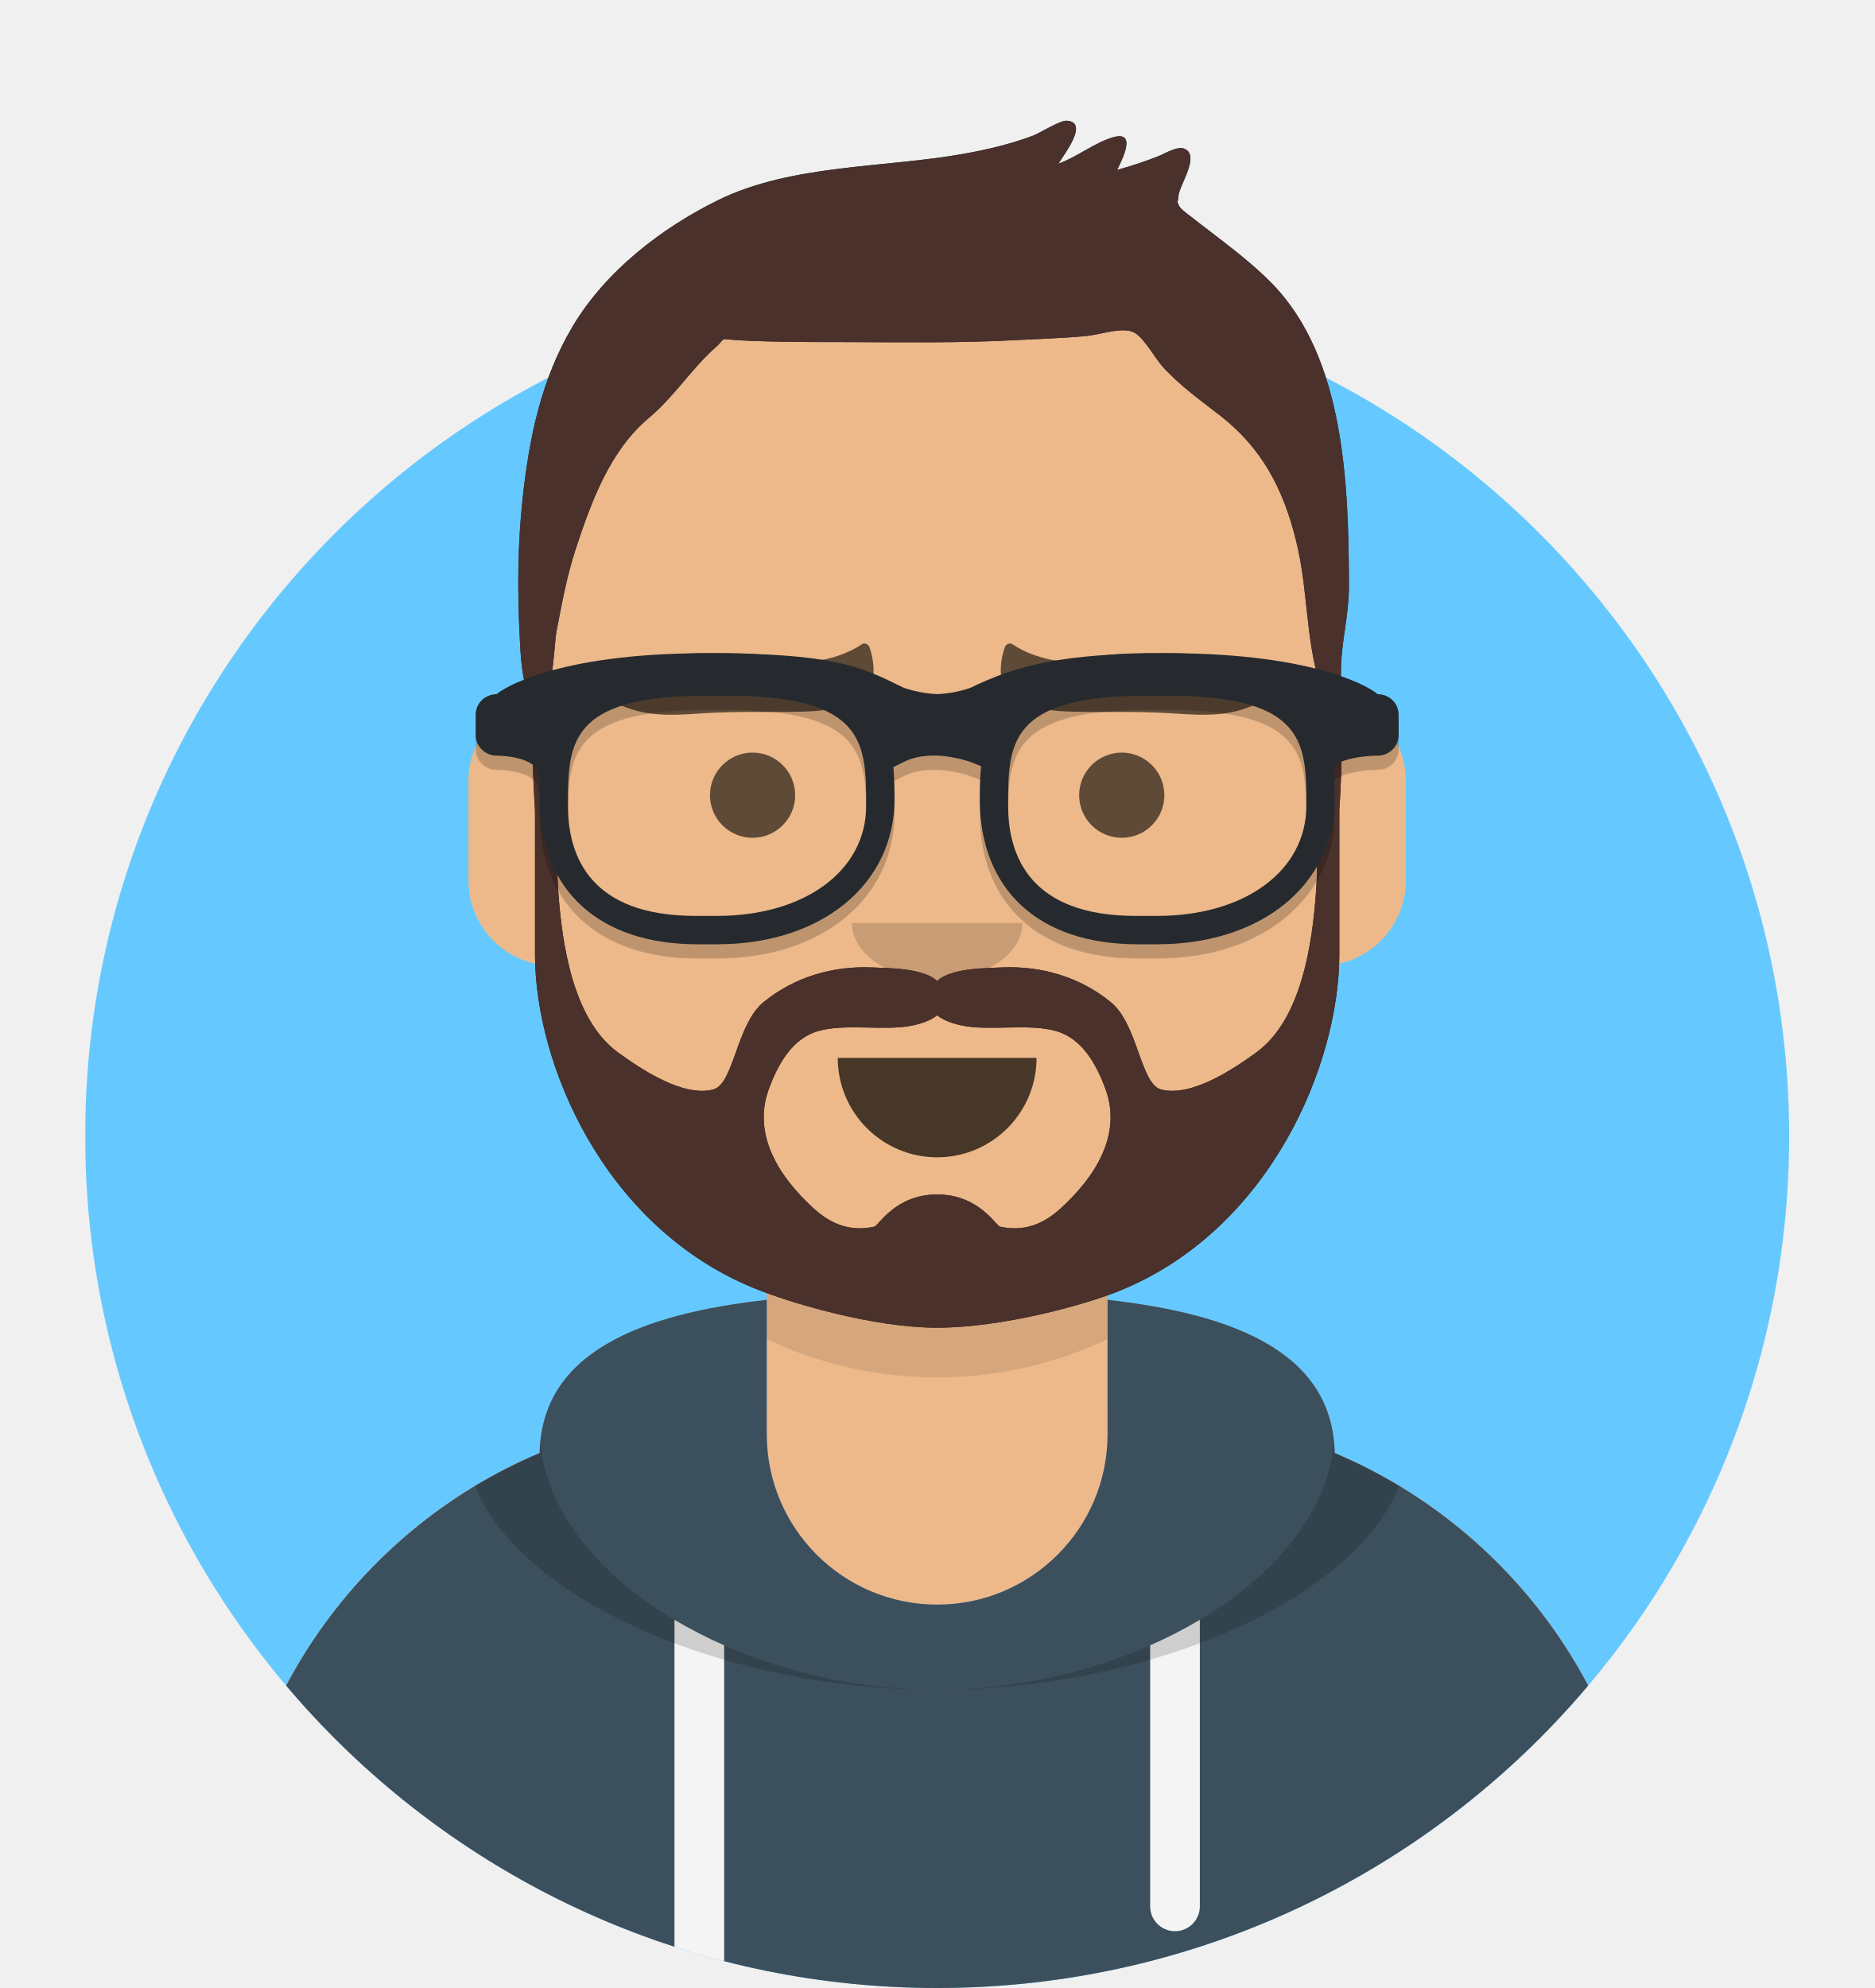
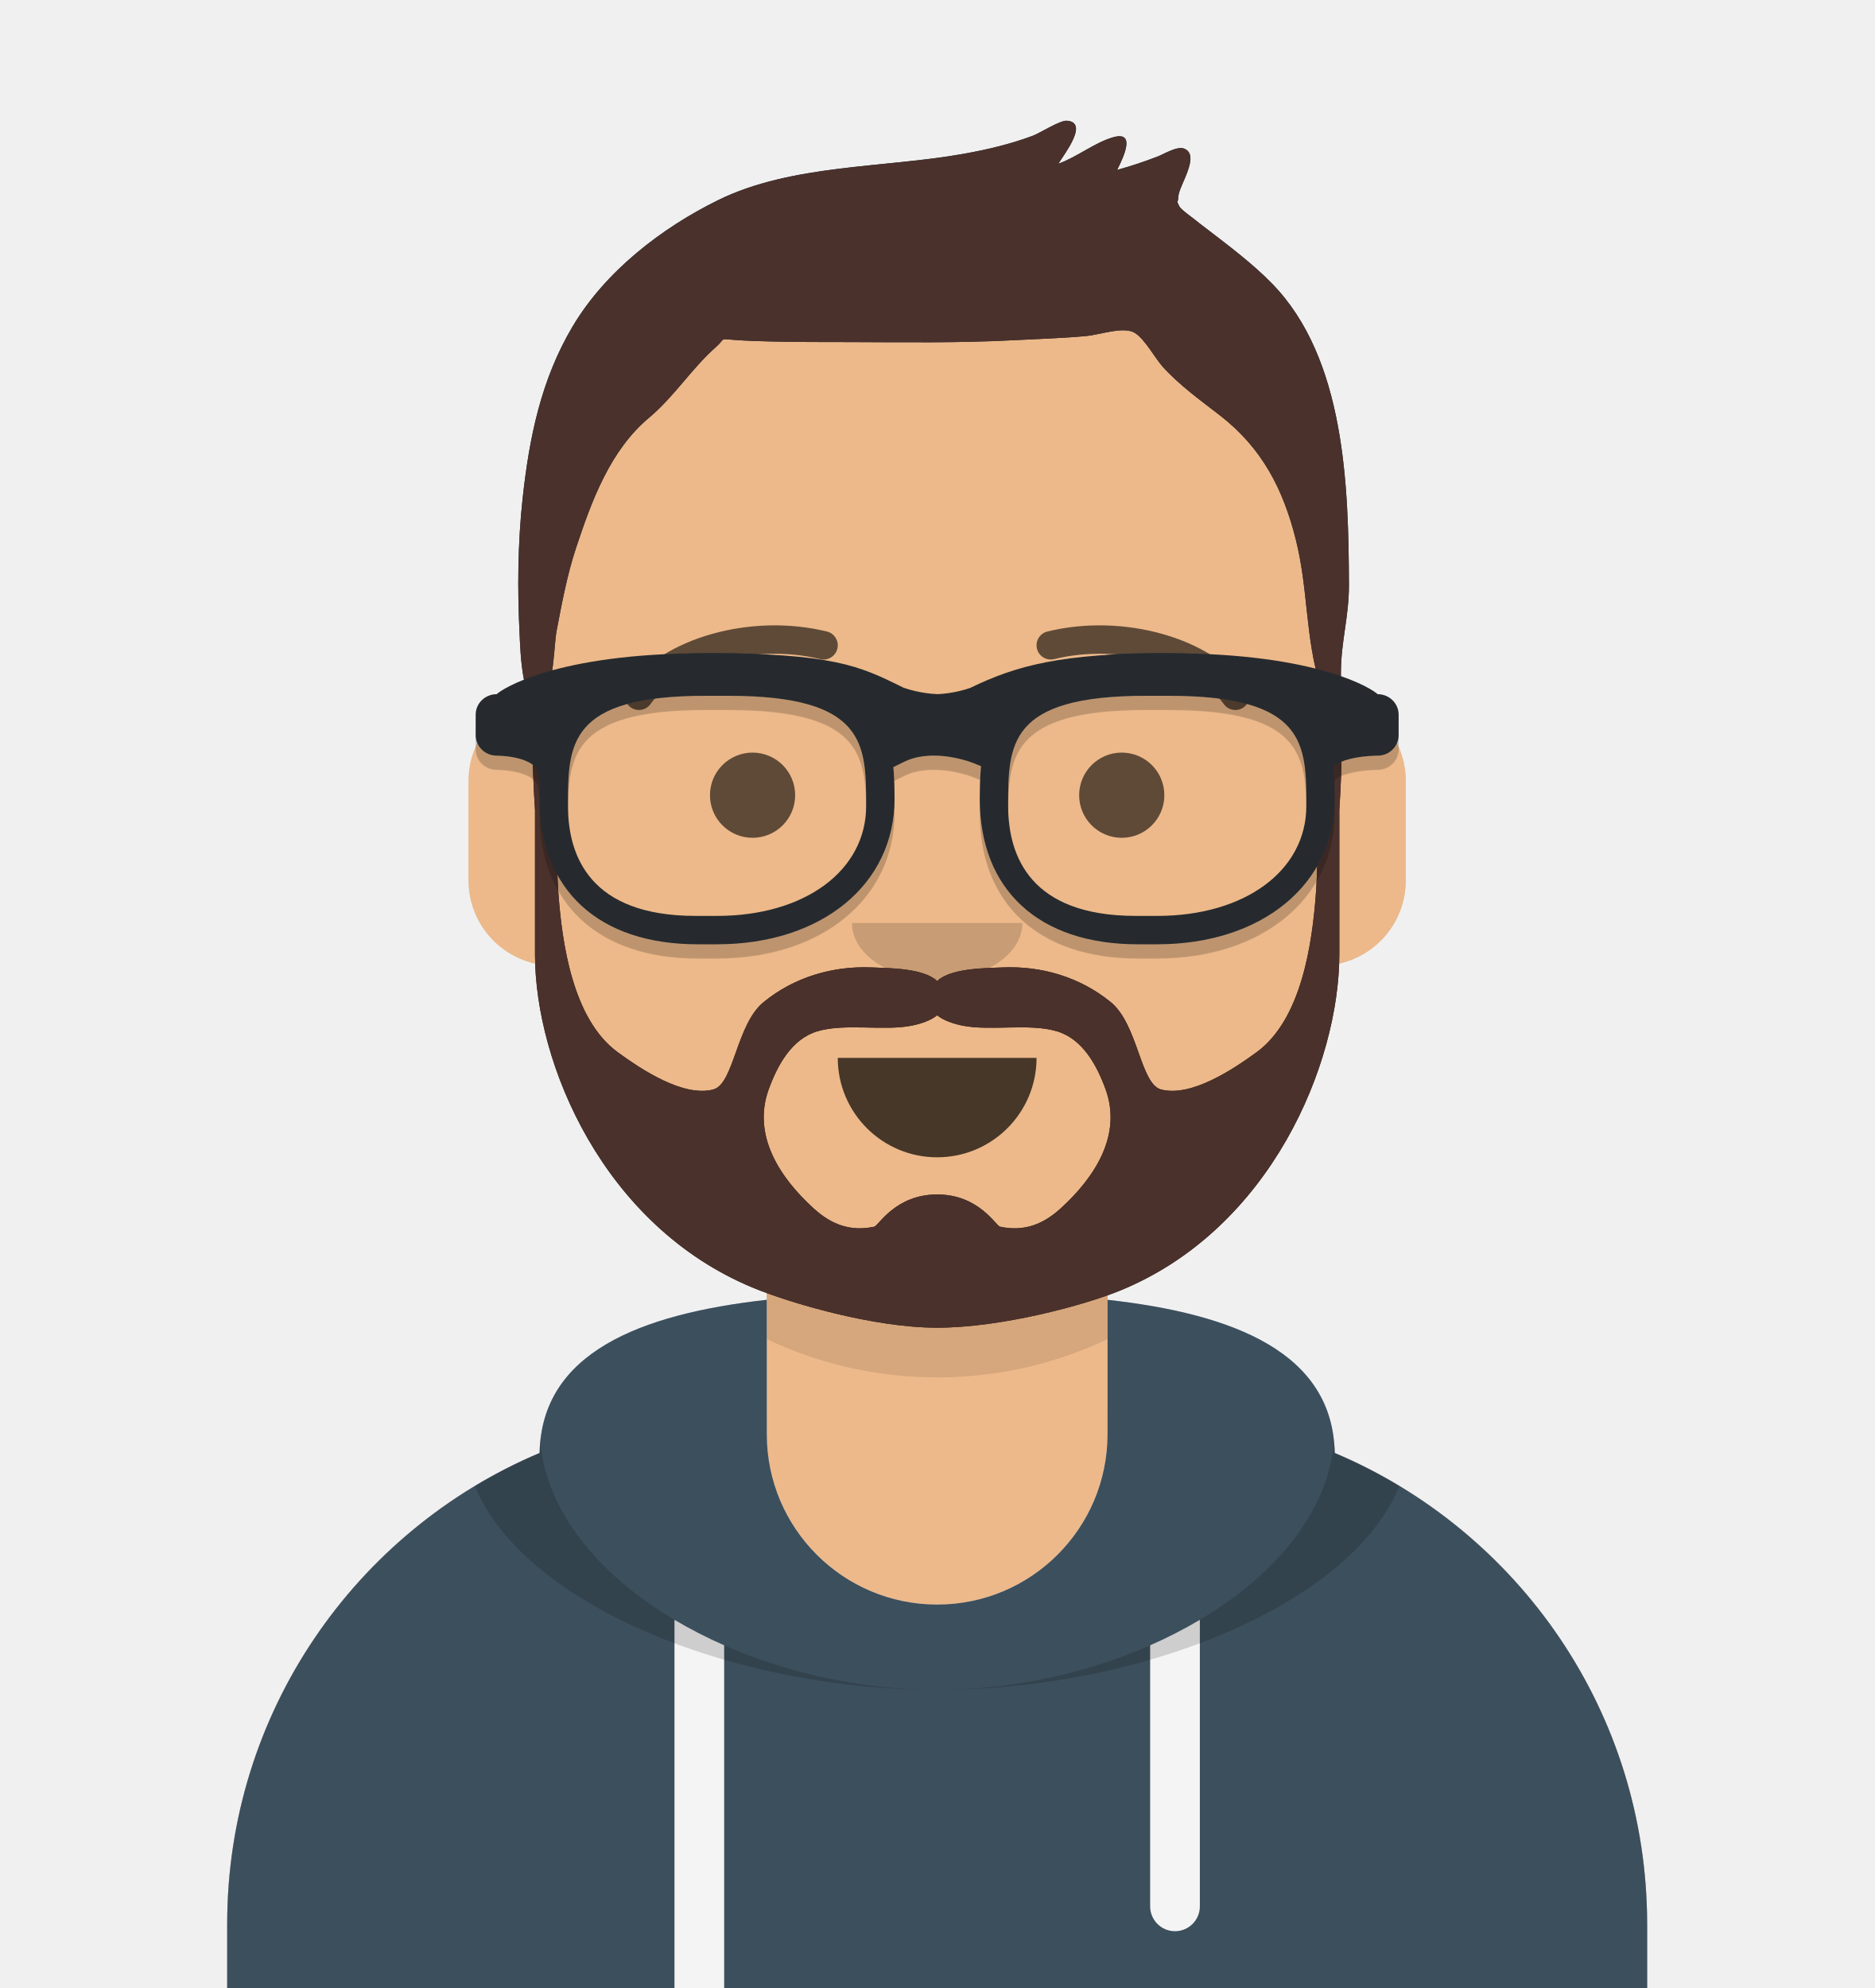
- <svg xmlns="http://www.w3.org/2000/svg" xmlns:xlink="http://www.w3.org/1999/xlink" width="264" height="280">
+ <svg xmlns="http://www.w3.org/2000/svg" xmlns:xlink="http://www.w3.org/1999/xlink" width="264px" height="280px" viewBox="0 0 264 280" version="1.1">
  <defs>
-     <path d="M12 160c0 66.274 53.726 120 120 120s120-53.726 120-120h12V0H0v160h12z" id="c" />
-     <path d="M124 144.611V163h4c39.765 0 72 32.235 72 72v9H0v-9c0-39.765 32.235-72 72-72h4v-18.389c-17.237-8.189-29.628-24.924-31.695-44.73C38.48 99.058 34 94.052 34 88V74c0-5.946 4.325-10.882 10-11.834V56c0-30.928 25.072-56 56-56s56 25.072 56 56v6.166c5.675.952 10 5.888 10 11.834v14c0 6.052-4.48 11.058-10.305 11.881-2.067 19.806-14.458 36.541-31.695 44.73z" id="e" />
-     <circle id="a" cx="120" cy="120" r="120" />
+     <circle id="react-path-1" cx="120" cy="120" r="120" />
+     <path d="M12,160 C12,226.274 65.726,280 132,280 C198.274,280 252,226.274 252,160 L264,160 L264,-1.42108547e-14 L-3.19744231e-14,-1.42108547e-14 L-3.19744231e-14,160 L12,160 Z" id="react-path-2" />
+     <path d="M124,144.611 L124,163 L128,163 L128,163 C167.765,163 200,195.235 200,235 L200,244 L0,244 L0,235 C-4.86974701e-15,195.235 32.235,163 72,163 L72,163 L76,163 L76,144.611 C58.763,136.422 46.372,119.687 44.305,99.881 C38.48,99.058 34,94.052 34,88 L34,74 C34,68.054 38.325,63.118 44,62.166 L44,56 L44,56 C44,25.072 69.072,5.68137151e-15 100,0 L100,0 L100,0 C130.928,-5.68137151e-15 156,25.072 156,56 L156,62.166 C161.675,63.118 166,68.054 166,74 L166,88 C166,94.052 161.52,99.058 155.695,99.881 C153.628,119.687 141.237,136.422 124,144.611 Z" id="react-path-3" />
  </defs>
-   <g fill="none" fill-rule="evenodd">
-     <g transform="translate(12 40)">
-       <mask id="b" fill="#fff">
-         <use xlink:href="#a" />
-       </mask>
-       <use fill="#E6E6E6" xlink:href="#a" />
-       <g mask="url(#b)" fill="#65C9FF">
-         <path d="M0 0h240v240H0z" />
-       </g>
-     </g>
-     <mask id="d" fill="#fff">
-       <use xlink:href="#c" />
-     </mask>
-     <g mask="url(#d)">
-       <g transform="translate(32 36)">
-         <mask id="f" fill="#fff">
-           <use xlink:href="#e" />
-         </mask>
-         <use fill="#D0C6AC" xlink:href="#e" />
-         <g mask="url(#f)" fill="#EDB98A">
-           <path d="M-32 0h264v244H-32z" />
-         </g>
-         <path d="M156 79v23c0 30.928-25.072 56-56 56s-56-25.072-56-56V79v15c0 30.928 25.072 56 56 56s56-25.072 56-56V79z" fill-opacity=".1" fill="#000" mask="url(#f)" />
-       </g>
-       <g transform="translate(0 170)">
-         <defs>
-           <path d="M108 13.07c-17.919 2.006-31.72 7.482-31.996 21.575C50.146 45.568 32 71.165 32 100.999V110h200v-9c0-29.835-18.146-55.432-44.004-66.355-.276-14.093-14.077-19.57-31.996-21.574V32c0 13.255-10.745 24-24 24s-24-10.745-24-24V13.07z" id="g" />
-         </defs>
-         <mask id="h" fill="#fff">
-           <use xlink:href="#g" />
-         </mask>
-         <use fill="#B7C1DB" xlink:href="#g" />
-         <g mask="url(#h)" fill="#3C4F5C">
-           <path d="M0 0h264v110H0z" />
-         </g>
-         <path d="M102 61.74V110h-7V58.15a64.54 64.54 0 007 3.59zm67-3.59V98.5a3.5 3.5 0 11-7 0V61.74a64.54 64.54 0 007-3.59z" fill="#F4F4F4" mask="url(#h)" />
-         <path d="M90.96 12.724C75.91 15.571 65.5 21.243 65.5 32.308 65.5 52.02 98.538 68 132 68s66.5-15.98 66.5-35.692c0-11.065-10.41-16.737-25.46-19.584 9.085 3.35 14.96 8.982 14.96 18.353C188 51.469 160.179 68 132 68S76 51.469 76 31.077c0-9.37 5.875-15.003 14.96-18.353z" fill-opacity=".16" fill="#000" mask="url(#h)" />
-       </g>
-       <g fill="#000">
-         <path d="M118 149c0 7.732 6.268 14 14 14s14-6.268 14-14" fill-opacity=".7" />
-         <path d="M120 130c0 4.418 5.373 8 12 8s12-3.582 12-8" fill-opacity=".16" />
-         <g transform="translate(76 90)" fill-opacity=".6">
-           <circle cx="30" cy="22" r="6" />
-           <circle cx="82" cy="22" r="6" />
-         </g>
-         <g fill-opacity=".6">
-           <path d="M114.66 93.09c-4.998.362-9.923.086-14.918-.122-3.83-.158-7.717-.681-11.374 1.012-.7.324-4.53 2.28-4.44 3.349.07.855 3.935 2.191 4.63 2.436 3.67 1.29 7.181.896 10.954.67 4.628-.278 9.236-.074 13.861-.214 3.116-.093 7.917-.62 9.457-4.398.464-1.137.105-3.413-.36-4.657-.185-.496-.72-.683-1.125-.397-1.45 1.023-4.261 2.146-6.685 2.321M149.34 93.09c4.998.362 9.923.086 14.918-.122 3.83-.158 7.717-.681 11.374 1.012.7.324 4.53 2.28 4.44 3.349-.07.855-3.935 2.191-4.63 2.436-3.67 1.29-7.181.896-10.954.67-4.628-.278-9.236-.074-13.861-.214-3.116-.093-7.917-.62-9.457-4.398-.464-1.137-.105-3.413.36-4.657.185-.496.72-.683 1.125-.397 1.45 1.023 4.261 2.146 6.685 2.321" />
-         </g>
-       </g>
-       <defs>
-         <path id="i" d="M0 0h264v280H0z" />
-         <path d="M180.15 39.92c-2.76-2.82-5.964-5.213-9.08-7.613-.688-.53-1.387-1.046-2.06-1.595-.152-.125-1.718-1.246-1.905-1.659-.451-.993-.19-.22-.128-1.404.079-1.498 3.134-5.73.854-6.7-1.003-.427-2.791.709-3.753 1.084a59.489 59.489 0 01-5.731 1.9c.932-1.857 2.708-5.574-.631-4.579-2.602.775-5.026 2.768-7.64 3.705.865-1.417 4.324-5.811 1.198-6.057-.972-.076-3.803 1.748-4.85 2.138-3.137 1.165-6.34 1.92-9.634 2.513-11.198 2.018-24.293 1.442-34.653 6.54-7.988 3.93-15.874 10.029-20.489 17.795-4.447 7.485-6.11 15.676-7.041 24.253-.683 6.295-.739 12.802-.42 19.119.105 2.07.338 11.61 3.345 8.721 1.498-1.44 1.487-7.253 1.864-9.22.751-3.916 1.474-7.848 2.726-11.638 2.206-6.68 4.809-13.793 10.305-18.393 3.527-2.952 6.004-6.941 9.379-9.919 1.516-1.337.36-1.198 2.797-1.022 1.638.117 3.282.162 4.923.205 3.796.099 7.598.074 11.395.087 7.647.028 15.258.136 22.898-.265 3.395-.177 6.799-.274 10.185-.588 1.891-.175 5.247-1.387 6.804-.461 1.425.847 2.905 3.615 3.928 4.748 2.418 2.679 5.3 4.724 8.126 6.92 5.895 4.58 8.87 10.332 10.66 17.488 1.784 7.13 1.284 13.745 3.491 20.762.389 1.233 1.416 3.36 2.682 1.454.235-.354.175-2.3.175-3.42 0-4.52 1.144-7.91 1.13-12.46-.056-13.832-.504-31.868-10.85-42.439z" id="m" />
-       </defs>
-       <mask id="j" fill="#fff">
-         <use xlink:href="#i" />
-       </mask>
-       <g mask="url(#j)">
-         <g transform="translate(-1)">
-           <g transform="translate(49 72)">
+   <g id="Avataaar" stroke="none" stroke-width="1" fill="none" fill-rule="evenodd">
+     <g transform="translate(-825, -1100)" id="Avataaar/Circle">
+       <g transform="translate(825, 1100)">
+         <g id="Mask" />
+         <g id="Avataaar" stroke-width="1" fill-rule="evenodd" mask="url(#react-mask-5)">
+           <g id="Body" transform="translate(32, 36)">
+             <mask id="react-mask-6" fill="white">
+               <use xlink:href="#react-path-3" />
+             </mask>
+             <use fill="#D0C6AC" xlink:href="#react-path-3" />
+             <g id="Skin/👶🏽-03-Brown" mask="url(#react-mask-6)" fill="#EDB98A">
+               <g transform="translate(0, 0)" id="Color">
+                 <rect x="0" y="0" width="264" height="280" />
+               </g>
+             </g>
+             <path d="M156,79 L156,102 C156,132.928 130.928,158 100,158 C69.072,158 44,132.928 44,102 L44,79 L44,94 C44,124.928 69.072,150 100,150 C130.928,150 156,124.928 156,94 L156,79 Z" id="Neck-Shadow" fill-opacity="0.1" fill="#000000" mask="url(#react-mask-6)" />
+           </g>
+           <g id="Clothing/Hoodie" transform="translate(0, 170)">
            <defs>
-               <path d="M101.428 98.169c-2.513 2.294-5.19 3.325-8.575 2.604-.582-.124-2.957-4.538-8.853-4.538-5.897 0-8.27 4.414-8.853 4.538-3.385.721-6.062-.31-8.576-2.604-4.725-4.313-8.654-10.26-6.293-16.75 1.23-3.382 3.232-7.095 6.873-8.173 3.887-1.15 9.346-.002 13.264-.788 1.27-.254 2.656-.707 3.585-1.458.929.75 2.316 1.204 3.585 1.458 3.918.786 9.376-.362 13.264.788 3.64 1.078 5.642 4.79 6.873 8.173 2.361 6.49-1.568 12.437-6.294 16.75M140.081 26c-3.41 8.4-2.093 18.858-2.724 27.676-.513 7.167-2.02 17.91-8.384 22.539-3.255 2.367-9.179 6.345-13.431 5.235-2.927-.764-3.24-9.16-7.087-12.303-4.363-3.565-9.812-5.131-15.306-4.89-2.37.105-7.165.08-9.15 1.903-1.983-1.823-6.777-1.798-9.148-1.902-5.494-.242-10.943 1.324-15.306 4.889-3.847 3.143-4.16 11.54-7.087 12.303-4.252 1.11-10.176-2.868-13.431-5.235-6.365-4.63-7.87-15.372-8.384-22.54-.63-8.817.686-19.275-2.724-27.675-1.66 0-.565 16.129-.565 16.129v20.356c.032 15.288 9.581 38.17 30.754 46.908C63.286 111.53 75.015 115 84 115s20.714-3.14 25.892-5.277c21.173-8.737 30.722-31.95 30.754-47.238V42.13S141.74 26 140.081 26" id="k" />
+               <path d="M108,13.071 C90.081,15.076 76.28,20.552 76.004,34.645 C50.146,45.568 32,71.165 32,100.999 L32,100.999 L32,110 L232,110 L232,100.999 C232,71.165 213.854,45.568 187.996,34.645 C187.72,20.552 173.919,15.076 156,13.071 L156,32 L156,32 C156,45.255 145.255,56 132,56 L132,56 C118.745,56 108,45.255 108,32 L108,13.071 Z" id="react-path-1127" />
            </defs>
-             <mask id="l" fill="#fff">
-               <use xlink:href="#k" />
+             <mask id="react-mask-1128" fill="white">
+               <use xlink:href="#react-path-1127" />
            </mask>
-             <use fill="#331B0C" xlink:href="#k" />
-             <g mask="url(#l)" fill="#4A312C">
-               <path d="M-32 0h264v244H-32z" />
+             <use id="Hoodie" fill="#B7C1DB" fill-rule="evenodd" xlink:href="#react-path-1127" />
+             <g id="Color/Palette/Gray-01" mask="url(#react-mask-1128)" fill-rule="evenodd" fill="#3C4F5C">
+               <rect id="🖍Color" x="0" y="0" width="264" height="110" />
+             </g>
+             <path d="M102,61.739 L102,110 L95,110 L95,58.15 C97.204,59.46 99.547,60.661 102,61.739 Z M169,58.15 L169,98.5 C169,100.433 167.433,102 165.5,102 C163.567,102 162,100.433 162,98.5 L162,61.739 C164.453,60.661 166.796,59.46 169,58.15 Z" id="Straps" fill="#F4F4F4" fill-rule="evenodd" mask="url(#react-mask-1128)" />
+             <path d="M90.96,12.724 C75.909,15.571 65.5,21.243 65.5,32.308 C65.5,52.02 98.538,68 132,68 C165.462,68 198.5,52.02 198.5,32.308 C198.5,21.243 188.091,15.571 173.04,12.724 C182.125,16.074 188,21.706 188,31.077 C188,51.469 160.179,68 132,68 C103.821,68 76,51.469 76,31.077 C76,21.706 81.875,16.074 90.96,12.724 Z" id="Shadow" fill-opacity="0.16" fill="#000000" fill-rule="evenodd" mask="url(#react-mask-1128)" />
+           </g>
+           <g id="Face" transform="translate(76, 82)" fill="#000000">
+             <g id="Mouth/Default" transform="translate(2, 52)" fill-opacity="0.7">
+               <path d="M40,15 C40,22.732 46.268,29 54,29 L54,29 C61.732,29 68,22.732 68,15" id="Mouth" />
+             </g>
+             <g id="Nose/Default" transform="translate(28, 40)" fill-opacity="0.16">
+               <path d="M16,8 C16,12.418 21.373,16 28,16 L28,16 C34.627,16 40,12.418 40,8" id="Nose" />
+             </g>
+             <g id="Eyes/Default-😀" transform="translate(0, 8)" fill-opacity="0.6">
+               <circle id="Eye" cx="30" cy="22" r="6" />
+               <circle id="Eye" cx="82" cy="22" r="6" />
+             </g>
+             <g id="Eyebrow/Outline/Default" fill-opacity="0.6">
+               <g id="I-Browse" transform="translate(12, 6)">
+                 <path d="M3.63,11.159 C7.545,5.65 18.278,2.561 27.523,4.831 C28.596,5.095 29.679,4.439 29.942,3.366 C30.206,2.293 29.55,1.21 28.477,0.947 C17.74,-1.69 5.312,1.887 0.37,8.841 C-0.27,9.742 -0.059,10.99 0.841,11.63 C1.742,12.27 2.99,12.059 3.63,11.159 Z" id="Eyebrow" fill-rule="nonzero" />
+                 <path d="M61.63,11.159 C65.545,5.65 76.278,2.561 85.523,4.831 C86.596,5.095 87.679,4.439 87.942,3.366 C88.206,2.293 87.55,1.21 86.477,0.947 C75.74,-1.69 63.312,1.887 58.37,8.841 C57.73,9.742 57.941,10.99 58.841,11.63 C59.742,12.27 60.99,12.059 61.63,11.159 Z" id="Eyebrow" fill-rule="nonzero" transform="translate(73.00015, 6.039198) scale(-1, 1) translate(-73.00015, -6.039198) " />
+               </g>
            </g>
          </g>
-           <mask id="n" fill="#fff">
-             <use xlink:href="#m" />
-           </mask>
-           <use fill="#1F3140" xlink:href="#m" />
-           <g mask="url(#n)" fill="#4A312C">
-             <path d="M0 0h264v280H0z" />
-           </g>
-           <g transform="translate(62 85)">
+           <g id="Top" stroke-width="1" fill-rule="evenodd">
            <defs>
-               <filter x="-.8%" y="-2.4%" width="101.5%" height="109.8%" filterUnits="objectBoundingBox" id="o">
-                 <feOffset dy="2" in="SourceAlpha" result="shadowOffsetOuter1" />
-                 <feColorMatrix values="0 0 0 0 0 0 0 0 0 0 0 0 0 0 0 0 0 0 0.2 0" in="shadowOffsetOuter1" result="shadowMatrixOuter1" />
+               <rect id="react-path-1103" x="0" y="0" width="264" height="280" />
+               <path d="M180.15,39.92 C177.39,37.1 174.186,34.707 171.069,32.307 C170.382,31.777 169.683,31.261 169.011,30.712 C168.858,30.587 167.292,29.466 167.105,29.053 C166.654,28.06 166.915,28.833 166.977,27.649 C167.056,26.151 170.111,21.919 167.831,20.949 C166.828,20.522 165.04,21.658 164.078,22.033 C162.196,22.767 160.292,23.393 158.347,23.933 C159.279,22.076 161.055,18.359 157.716,19.354 C155.114,20.129 152.69,22.122 150.076,23.059 C150.941,21.642 154.4,17.248 151.274,17.002 C150.302,16.926 147.471,18.75 146.424,19.14 C143.287,20.305 140.083,21.059 136.79,21.653 C125.592,23.671 112.497,23.095 102.137,28.193 C94.149,32.124 86.263,38.222 81.648,45.988 C77.201,53.473 75.538,61.664 74.607,70.241 C73.924,76.536 73.868,83.043 74.188,89.36 C74.292,91.43 74.525,100.971 77.532,98.081 C79.03,96.642 79.019,90.828 79.396,88.86 C80.147,84.945 80.87,81.013 82.122,77.223 C84.328,70.544 86.931,63.43 92.427,58.83 C95.954,55.878 98.431,51.889 101.806,48.911 C103.322,47.574 102.165,47.713 104.603,47.889 C106.241,48.006 107.885,48.051 109.526,48.094 C113.322,48.193 117.124,48.168 120.921,48.181 C128.568,48.209 136.179,48.317 143.819,47.916 C147.214,47.739 150.618,47.642 154.004,47.328 C155.895,47.153 159.251,45.941 160.808,46.867 C162.233,47.714 163.713,50.482 164.736,51.615 C167.154,54.294 170.036,56.339 172.862,58.535 C178.757,63.115 181.732,68.867 183.523,76.023 C185.306,83.153 184.806,89.768 187.013,96.785 C187.402,98.018 188.429,100.145 189.695,98.239 C189.93,97.885 189.87,95.939 189.87,94.819 C189.87,90.3 191.014,86.908 191,82.359 C190.944,68.527 190.496,50.491 180.15,39.92 Z" id="react-path-1102" />
+               <filter x="-0.8%" y="-2.0%" width="101.5%" height="108.0%" filterUnits="objectBoundingBox" id="react-filter-1099">
+                 <feOffset dx="0" dy="2" in="SourceAlpha" result="shadowOffsetOuter1" />
+                 <feColorMatrix values="0 0 0 0 0   0 0 0 0 0   0 0 0 0 0  0 0 0 0.16 0" type="matrix" in="shadowOffsetOuter1" result="shadowMatrixOuter1" />
                <feMerge>
                  <feMergeNode in="shadowMatrixOuter1" />
                  <feMergeNode in="SourceGraphic" />
                </feMerge>
              </filter>
            </defs>
-             <g filter="url(#o)" transform="translate(6 7)" fill="#252C2F" fill-rule="nonzero">
-               <path d="M34 41h-2.758C17.315 41 9 33.336 9 20.5 9 10.127 10.817 0 32.53 0h2.94C57.183 0 59 10.127 59 20.5 59 32.569 48.721 41 34 41zM32.385 6C13 6 13 12.841 13 21.502 13 28.572 16.116 37 30.97 37H34c12.365 0 21-6.373 21-15.498C55 12.84 55 6 35.615 6h-3.23zM96 41h-2.758C79.315 41 71 33.336 71 20.5 71 10.127 72.817 0 94.53 0h2.94C119.183 0 121 10.127 121 20.5 121 32.569 110.721 41 96 41zM94.385 6C75 6 75 12.841 75 21.502 75 28.572 78.12 37 92.97 37H96c12.365 0 21-6.373 21-15.498C117 12.84 117 6 97.615 6h-3.23z" />
-               <path d="M2.955 5.772C3.645 5.096 11.21 0 32.5 0c17.851 0 21.63 1.853 27.35 4.652l.419.207c.398.14 2.431.83 4.81.907a16.998 16.998 0 004.563-.869C76.17 1.722 82.562 0 97.5 0c21.29 0 28.854 5.096 29.545 5.772 1.634 0 2.955 1.29 2.955 2.885v2.886c0 1.596-1.32 2.886-2.955 2.886 0 0-6.901 0-6.901 2.886 0 2.885-1.962-4.176-1.962-5.772v-2.81c-3.603-1.38-10.054-3.947-20.682-3.947-11.842 0-17.739 2.1-22.798 4.185l.057.137-.003 1.986-2.217 5.35L69.8 15.36c-.244-.097-.772-.27-1.504-.451-2.04-.503-4.137-.656-5.992-.276-.68.14-1.312.35-1.891.633l-2.643 1.29-2.643-5.16.117-2.295.08-.195c-4.362-2.033-8.385-4.12-22.824-4.12-10.628 0-17.078 2.565-20.682 3.944v2.812c0 1.596-2.954 8.657-2.954 5.772 0-2.886-5.91-2.886-5.91-2.886-1.63 0-2.954-1.29-2.954-2.886V8.657c0-1.595 1.324-2.885 2.955-2.885z" />
+             <mask id="react-mask-1101" fill="white">
+               <use xlink:href="#react-path-1103" />
+             </mask>
+             <g id="Mask" />
+             <g id="Top/Short-Hair/Short-Flat" mask="url(#react-mask-1101)">
+               <g transform="translate(-1, 0)">
+                 <g id="Facial-Hair/Beard-Light" transform="translate(49, 72)">
+                   <defs>
+                     <path d="M101.428,98.169 C98.915,100.463 96.237,101.494 92.853,100.773 C92.271,100.649 89.896,96.235 84,96.235 C78.103,96.235 75.729,100.649 75.147,100.773 C71.762,101.494 69.085,100.463 66.571,98.169 C61.846,93.856 57.917,87.908 60.278,81.419 C61.508,78.037 63.51,74.324 67.151,73.246 C71.038,72.096 76.497,73.244 80.415,72.458 C81.684,72.204 83.071,71.751 84,71 C84.929,71.751 86.316,72.204 87.585,72.458 C91.503,73.244 96.961,72.096 100.849,73.246 C104.49,74.324 106.491,78.037 107.722,81.419 C110.083,87.908 106.154,93.856 101.428,98.169 M140.081,26 C136.671,34.4 137.988,44.858 137.357,53.676 C136.844,60.843 135.337,71.586 128.973,76.215 C125.718,78.582 119.794,82.56 115.542,81.45 C112.615,80.686 112.302,72.29 108.455,69.147 C104.092,65.582 98.643,64.016 93.149,64.258 C90.779,64.362 85.984,64.337 84,66.16 C82.016,64.337 77.222,64.362 74.851,64.258 C69.357,64.016 63.908,65.582 59.545,69.147 C55.698,72.29 55.386,80.686 52.458,81.45 C48.206,82.56 42.282,78.582 39.027,76.215 C32.662,71.586 31.156,60.843 30.643,53.676 C30.012,44.858 31.329,34.4 27.919,26 C26.26,26 27.354,42.129 27.354,42.129 L27.354,62.485 C27.386,77.773 36.935,100.655 58.108,109.393 C63.286,111.53 75.015,115 84,115 C92.985,115 104.714,111.86 109.892,109.723 C131.065,100.986 140.614,77.773 140.646,62.485 L140.646,42.129 C140.646,42.129 141.74,26 140.081,26" id="react-path-1116" />
+                   </defs>
+                   <mask id="react-mask-1115" fill="white">
+                     <use xlink:href="#react-path-1116" />
+                   </mask>
+                   <use id="Lite-Beard" fill="#331B0C" fill-rule="evenodd" xlink:href="#react-path-1116" />
+                   <g id="Color/Hair/Brown" mask="url(#react-mask-1115)" fill="#4A312C">
+                     <g transform="translate(-32, 0)" id="Color">
+                       <rect x="0" y="0" width="264" height="244" />
+                     </g>
+                   </g>
+                 </g>
+                 <mask id="react-mask-1100" fill="white">
+                   <use xlink:href="#react-path-1102" />
+                 </mask>
+                 <use id="Short-Hair" stroke="none" fill="#1F3140" fill-rule="evenodd" xlink:href="#react-path-1102" />
+                 <g id="Skin/👶🏽-03-Brown" mask="url(#react-mask-1100)" fill="#4A312C">
+                   <g transform="translate(0, 0) " id="Color">
+                     <rect x="0" y="0" width="264" height="280" />
+                   </g>
+                 </g>
+                 <g id="Top/_Resources/Prescription-02" fill="none" transform="translate(62, 85)" stroke-width="1">
+                   <defs>
+                     <filter x="-0.8%" y="-2.4%" width="101.5%" height="109.8%" filterUnits="objectBoundingBox" id="react-filter-1109">
+                       <feOffset dx="0" dy="2" in="SourceAlpha" result="shadowOffsetOuter1" />
+                       <feColorMatrix values="0 0 0 0 0   0 0 0 0 0   0 0 0 0 0  0 0 0 0.2 0" type="matrix" in="shadowOffsetOuter1" result="shadowMatrixOuter1" />
+                       <feMerge>
+                         <feMergeNode in="shadowMatrixOuter1" />
+                         <feMergeNode in="SourceGraphic" />
+                       </feMerge>
+                     </filter>
+                   </defs>
+                   <g id="Wayfarers" filter="url(#react-filter-1109)" transform="translate(6, 7)" fill="#252C2F">
+                     <path d="M34,41 L31.242,41 C17.315,41 9,33.336 9,20.5 C9,10.127 10.817,0 32.53,0 L35.47,0 C57.183,0 59,10.127 59,20.5 C59,32.569 48.721,41 34,41 Z M32.385,6 C13,6 13,12.841 13,21.502 C13,28.572 16.116,37 30.971,37 L34,37 C46.365,37 55,30.627 55,21.502 C55,12.841 55,6 35.615,6 L32.385,6 Z" id="Left" fill-rule="nonzero" />
+                     <path d="M96,41 L93.242,41 C79.315,41 71,33.336 71,20.5 C71,10.127 72.817,0 94.53,0 L97.47,0 C119.183,0 121,10.127 121,20.5 C121,32.569 110.721,41 96,41 Z M94.385,6 C75,6 75,12.841 75,21.502 C75,28.572 78.119,37 92.971,37 L96,37 C108.365,37 117,30.627 117,21.502 C117,12.841 117,6 97.615,6 L94.385,6 Z" id="Right" fill-rule="nonzero" />
+                     <path d="M2.955,5.772 C3.646,5.096 11.21,0 32.5,0 C50.351,0 54.13,1.853 59.85,4.652 L60.269,4.859 C60.667,4.999 62.7,5.69 65.079,5.766 C67.246,5.673 69.1,5.085 69.642,4.897 C76.17,1.722 82.561,0 97.5,0 C118.79,0 126.354,5.096 127.045,5.772 C128.679,5.772 130,7.062 130,8.657 L130,11.543 C130,13.139 128.679,14.429 127.045,14.429 C127.045,14.429 120.144,14.429 120.144,17.315 C120.144,20.2 118.182,13.139 118.182,11.543 L118.182,8.732 C114.579,7.353 108.128,4.786 97.5,4.786 C85.658,4.786 79.761,6.886 74.702,8.971 L74.759,9.108 L74.756,11.094 L72.539,16.444 L69.8,15.361 C69.556,15.264 69.028,15.09 68.296,14.91 C66.256,14.407 64.159,14.254 62.304,14.634 C61.624,14.774 60.992,14.984 60.413,15.267 L57.77,16.558 L55.127,11.396 L55.244,9.102 L55.325,8.907 C50.962,6.874 46.939,4.786 32.5,4.786 C21.872,4.786 15.422,7.352 11.818,8.731 L11.818,11.543 C11.818,13.139 8.864,20.2 8.864,17.315 C8.864,14.429 2.955,14.429 2.955,14.429 C1.324,14.429 0,13.139 0,11.543 L0,8.657 C0,7.062 1.324,5.772 2.955,5.772 Z" id="Stuff" fill-rule="nonzero" />
+                   </g>
+                 </g>
+               </g>
            </g>
          </g>
        </g>
      </g>
    </g>
  </g>
</svg>
